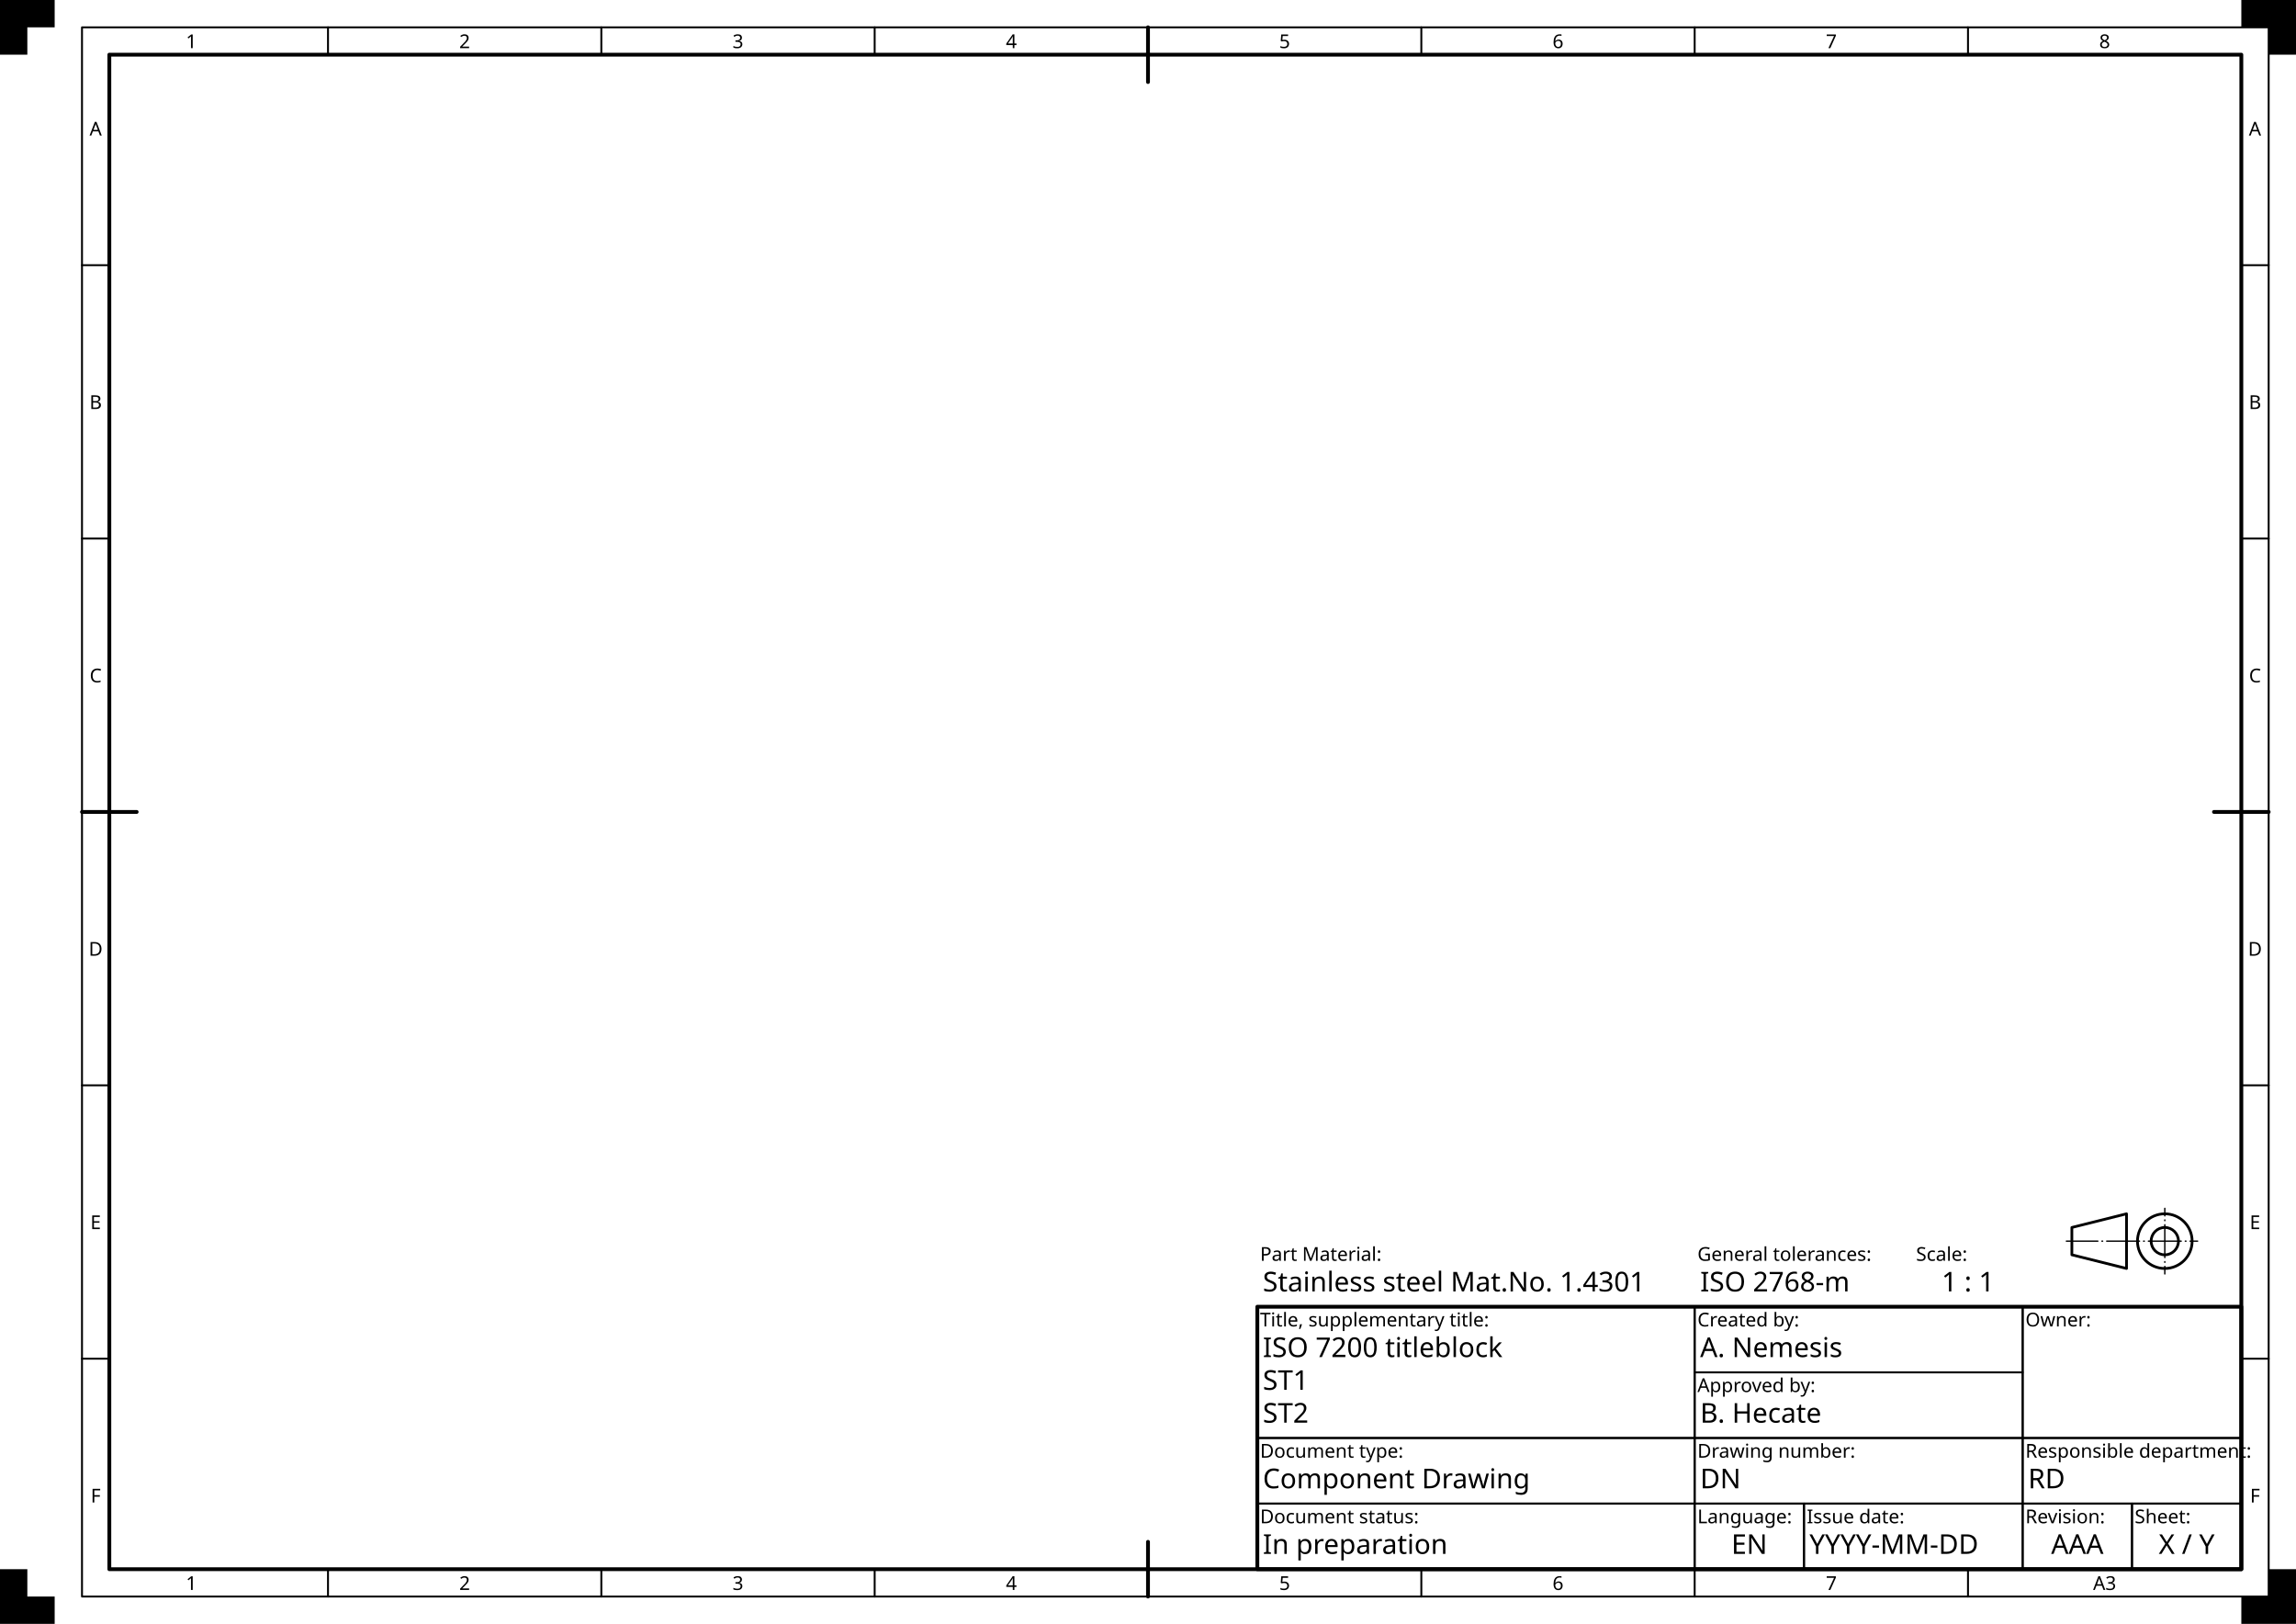
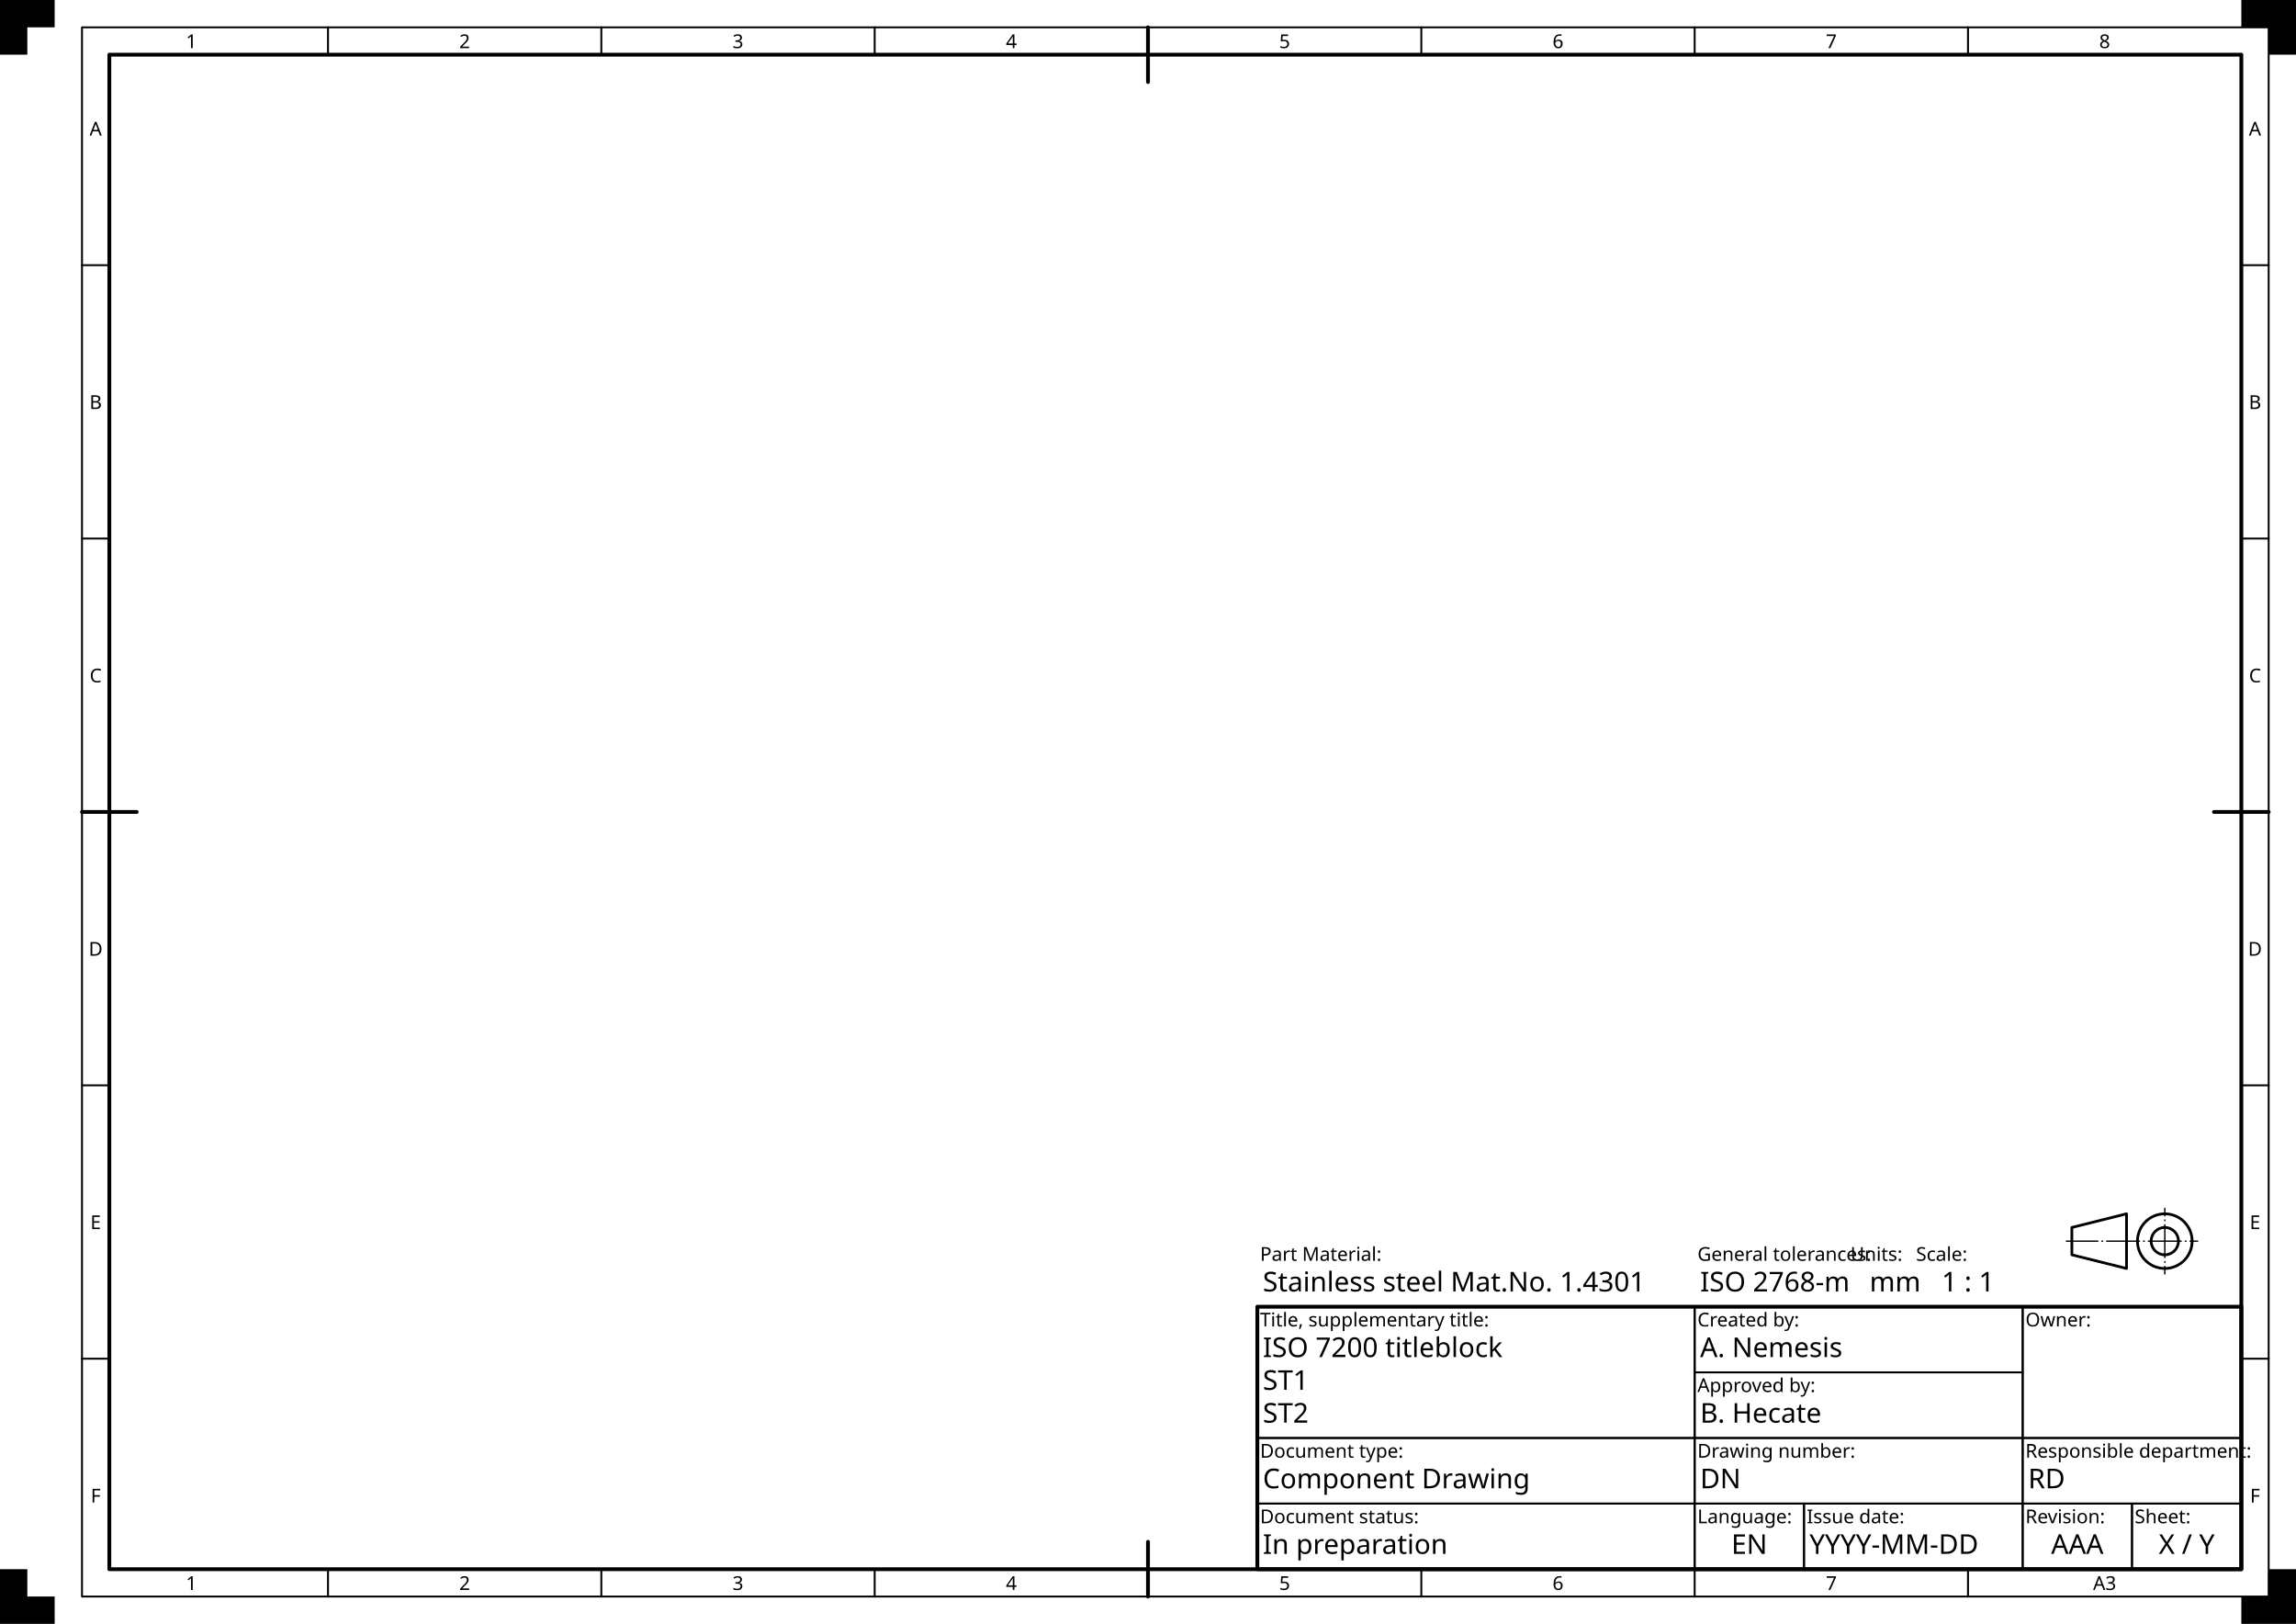
- <svg xmlns="http://www.w3.org/2000/svg" xmlns:ns1="https://www.freecad.org/wiki/index.php?title=Svg_Namespace" width="420mm" height="297mm" viewBox="0 0 420 297" version="1.1" id="svg">
+ <svg xmlns="http://www.w3.org/2000/svg" xmlns:ns1="https://www.freecad.org/wiki/index.php?title=Svg_Namespace" width="420mm" height="297mm" viewBox="0 0 420 297" version="1.1" id="svg" ns1:drawable-x-mm="20" ns1:drawable-y-mm="10" ns1:drawable-width-mm="390" ns1:drawable-height-mm="229" ns1:drawable-clearance-mm="7">
  <rect id="drawing_space_frame" x="20" y="10" width="390" height="277" style="fill:none;stroke:#000000;stroke-width:0.7;stroke-linecap:round;stroke-linejoin:round" />
  <g id="centring_marks" style="fill:none;stroke:#000000;stroke-width:0.7;stroke-linecap:round">
    <path id="top_centering" d="m 210,5 v 10" />
    <path id="right_centering" d="m 415,148.5 h -10" />
    <path id="bottom_centering" d="m 210,292 v -10" />
    <path id="left_centering" d="m 15,148.5 h 10" />
  </g>
  <g id="grid_reference_system">
    <g id="grid_reference_borders" style="fill:none;stroke:#000000;stroke-width:0.35;stroke-linecap:round;stroke-linejoin:round">
      <rect id="grid_reference_border" x="15" y="5" width="400" height="287" />
      <path id="upper_border_1" d="m 60,5 v 5" />
      <path id="upper_border_2" d="m 110,5 v 5" />
      <path id="upper_border_3" d="m 160,5 v 5" />
      <path id="upper_border_5" d="m 260,5 v 5" />
      <path id="upper_border_6" d="m 310,5 v 5" />
      <path id="upper_border_7" d="m 360,5 v 5" />
      <path id="right_border_1" d="m 415,48.5 h -5" />
      <path id="right_border_2" d="m 415,98.5 h -5" />
      <path id="right_border_4" d="m 415,198.5 h -5" />
      <path id="right_border_5" d="m 415,248.5 h -5" />
      <path id="lower_border_1" d="m 60,292 v -5" />
      <path id="lower_border_2" d="m 110,292 v -5" />
      <path id="lower_border_3" d="m 160,292 v -5" />
      <path id="lower_border_5" d="m 260,292 v -5" />
      <path id="lower_border_6" d="m 310,292 v -5" />
      <path id="lower_border_7" d="m 360,292 v -5" />
      <path id="left_border_1" d="m 15,48.5 h 5" />
      <path id="left_border_2" d="m 15,98.5 h 5" />
      <path id="left_border_4" d="m 15,198.5 h 5" />
      <path id="left_border_5" d="m 15,248.5 h 5" />
    </g>
    <g id="grid_reference_markers" style="font-size:3.5px;font-family:osifont;text-align:center;text-anchor:middle;fill:#000000;stroke:none">
      <text id="upper_marker_1" x="35" y="8.8">1</text>
      <text id="upper_marker_2" x="85" y="8.8">2</text>
      <text id="upper_marker_3" x="135" y="8.8">3</text>
      <text id="upper_marker_4" x="185" y="8.8">4</text>
      <text id="upper_marker_5" x="235" y="8.8">5</text>
      <text id="upper_marker_6" x="285" y="8.8">6</text>
      <text id="upper_marker_7" x="335" y="8.8">7</text>
      <text id="upper_marker_8" x="385" y="8.8">8</text>
      <text id="right_marker_1" x="412.5" y="24.8">A</text>
      <text id="right_marker_2" x="412.5" y="74.8">B</text>
      <text id="right_marker_3" x="412.5" y="124.8">C</text>
      <text id="right_marker_4" x="412.5" y="174.8">D</text>
      <text id="right_marker_5" x="412.5" y="224.8">E</text>
      <text id="right_marker_6" x="412.5" y="274.8">F</text>
      <text id="lower_marker_1" x="35" y="290.8">1</text>
      <text id="lower_marker_2" x="85" y="290.8">2</text>
      <text id="lower_marker_3" x="135" y="290.8">3</text>
      <text id="lower_marker_4" x="185" y="290.8">4</text>
      <text id="lower_marker_5" x="235" y="290.8">5</text>
      <text id="lower_marker_6" x="285" y="290.8">6</text>
      <text id="lower_marker_7" x="335" y="290.8">7</text>
      <text id="lower_marker_8" x="385" y="290.8">A3</text>
      <text id="left_marker_1" x="17.5" y="24.8">A</text>
      <text id="left_marker_2" x="17.5" y="74.8">B</text>
      <text id="left_marker_3" x="17.5" y="124.8">C</text>
      <text id="left_marker_4" x="17.5" y="174.8">D</text>
      <text id="left_marker_5" x="17.5" y="224.8">E</text>
      <text id="left_marker_6" x="17.5" y="274.8">F</text>
    </g>
  </g>
  <g id="trimming_marks" style="fill:#000000;stroke:none">&gt;
    <path id="top_left_trimming" d="m 0,0 h 10 v 5 h -5 v 5 h -5 z" />
    <path id="top_right_trimming" d="m 420,0 h -10 v 5 h 5 v 5 h 5 z" />
    <path id="bottom_right_trimming" d="m 420,297 h -10 v -5 h 5 v -5 h 5 z" />
    <path id="bottom_left_trimming" d="m 0,297 h 10 v -5 h -5 v -5 h -5 z" />
  </g>
  <g id="title_block_borders" style="fill:none;stroke:#000000;stroke-width:0.35;stroke-linecap:round;stroke-linejoin:round">
    <rect id="title_block_frame" x="230" y="239" width="180" height="48" style="stroke-width:0.7" />
    <rect id="legal_owner_border" x="370" y="239" width="40" height="24" />
    <rect id="identification_number_border" x="310" y="263" width="60" height="12" />
    <rect id="revision_index_border" x="370" y="275" width="20" height="12" />
    <rect id="date_of_issue_border" x="330" y="275" width="40" height="12" />
    <rect id="sheet_number_border" x="390" y="275" width="20" height="12" />
    <rect id="language_code_border" x="310" y="275" width="20" height="12" />
    <rect id="title_border" x="230" y="239" width="80" height="24" />
    <rect id="responsible_department_border" x="370" y="263" width="40" height="12" />
    <rect id="approval_person_border" x="310" y="251" width="60" height="12" />
    <rect id="creator_border" x="310" y="239" width="60" height="12" />
    <rect id="document_type_border" x="230" y="263" width="80" height="12" />
    <rect id="document_status_border" x="230" y="275" width="80" height="12" />
  </g>
  <g id="title_block_labels" style="font-size:3.5px;font-family:osifont;text-anchor:start;fill:#000000;stroke:none">
    <text id="legal_owner_label" x="370.5" y="242.6">Owner:</text>
    <text id="identification_number_label" x="310.5" y="266.6">Drawing number:</text>
    <text id="revision_index_label" x="370.5" y="278.6">Revision:</text>
    <text id="date_of_issue_label" x="330.5" y="278.6">Issue date:</text>
    <text id="sheet_number_label" x="390.5" y="278.6">Sheet:</text>
    <text id="language_code_label" x="310.5" y="278.6">Language:</text>
    <text id="title_label" x="230.5" y="242.6">Title, supplementary title:</text>
    <text id="responsible_department_label" x="370.5" y="266.6">Responsible department:</text>
    <text id="approval_person_label" x="310.5" y="254.6">Approved by:</text>
    <text id="creator_label" x="310.5" y="242.6">Created by:</text>
    <text id="document_type label" x="230.5" y="266.6">Document type:</text>
    <text id="document_status_label" x="230.5" y="278.6">Document status:</text>
    <text id="sheet_scale_label" x="350.5" y="230.6">Scale:</text>
    <text id="general_tolerances_label" x="310.5" y="230.6">General tolerances:</text>
+     <text id="unit_system_label" x="338.5" y="230.6">Units:</text>
    <text id="part_material_label" x="230.5" y="230.6">Part Material:</text>
  </g>
  <g id="title_block_data_fields" style="font-size:5px;font-family:osifont;text-anchor:start;fill:#000000;stroke:none">
    <text id="legal_owner_1_data_field" x="390" y="248.1" ns1:editable="legal_owner_1" ns1:autofill="organization" style="font-size:3.5px;text-align:center;text-anchor:middle">
      <tspan />
    </text>
    <text id="legal_owner_2_data_field" x="390" y="252.1" ns1:editable="legal_owner_2" style="font-size:3.5px;text-align:center;text-anchor:middle">
      <tspan />
    </text>
    <text id="legal_owner_3_data_field" x="390" y="256.1" ns1:editable="legal_owner_3" style="font-size:3.5px;text-align:center;text-anchor:middle">
      <tspan />
    </text>
    <text id="legal_owner_4_data_field" x="390" y="260.1" ns1:editable="legal_owner_4" style="font-size:3.5px;text-align:center;text-anchor:middle">
      <tspan />
    </text>
    <text id="identification_number_data_field" x="311" y="272.2" ns1:editable="drawing_number">
      <tspan>DN</tspan>
    </text>
    <text id="revision_index_data_field" x="380" y="284.2" ns1:editable="revision_index" style="text-align:center;text-anchor:middle">
      <tspan>AAA</tspan>
    </text>
    <text id="date_of_issue_data_field" x="331" y="284.2" ns1:editable="date_of_issue" ns1:autofill="date">
      <tspan>YYYY-MM-DD</tspan>
    </text>
    <text id="sheet_number_data_field" x="400" y="284.2" ns1:editable="sheet_number" ns1:autofill="sheet" style="text-align:center;text-anchor:middle">
      <tspan>X / Y</tspan>
    </text>
    <text id="language_data_field" x="320" y="284.2" ns1:editable="language_code" style="text-align:center;text-anchor:middle">
      <tspan>EN</tspan>
    </text>
    <text id="title_data_field" x="231" y="248.2" ns1:editable="title" ns1:autofill="title">
      <tspan>ISO 7200 titleblock</tspan>
    </text>
    <text id="supplementary_title_1_data_field" x="231" y="254.2" ns1:editable="supplementary_title_1">
      <tspan>ST1</tspan>
    </text>
    <text id="supplementary_title_2_data_field" x="231" y="260.2" ns1:editable="supplementary_title_2">
      <tspan>ST2</tspan>
    </text>
    <text id="responsible_department_data_field" x="371" y="272.2" ns1:editable="responsible_department">
      <tspan>RD</tspan>
    </text>
    <text id="approval_person_data_field" x="311" y="260.2" ns1:editable="approval_person">
      <tspan>B. Hecate</tspan>
    </text>
    <text id="creator_data_field" x="311" y="248.2" ns1:editable="creator" ns1:autofill="author">
      <tspan>A. Nemesis</tspan>
    </text>
    <text id="document_type_data_field" x="231" y="272.2" ns1:editable="document_type">
      <tspan>Component Drawing</tspan>
    </text>
    <text id="document_status_data_field" x="231" y="284.2" ns1:editable="document_status">
      <tspan>In preparation</tspan>
    </text>
    <text id="sheet_scale_data_field" x="360" y="236.2" ns1:editable="scale" ns1:autofill="scale" style="text-align:center;text-anchor:middle">
      <tspan>1 : 1</tspan>
    </text>
    <text id="general_tolerances_data_field" x="311" y="236.2" ns1:editable="general_tolerances">
      <tspan>ISO 2768-m</tspan>
    </text>
+     <text id="unit_system_data_field" x="342" y="236.2" ns1:editable="unit_system" ns1:autofill="units">
+       <tspan>mm</tspan>
+     </text>
    <text id="part_material_data_field" x="231" y="236.2" ns1:editable="part_material">
      <tspan>Stainless steel Mat.No. 1.4301</tspan>
    </text>
  </g>
  <g id="extras_outlines" style="fill:none;stroke:#000000;stroke-width:0.5;stroke-linecap:round;stroke-linejoin:round">
    <path id="first_angle_trapezoid" d="m 389,222 -10,2.5 v 5 l 10,2.5 z" />
    <circle id="first_angle_inner circle" cx="396" cy="227" r="2.5" />
    <circle id="first_angle_outer circle" cx="396" cy="227" r="5" />
  </g>
  <g id="extras_centre_lines" style="fill:none;stroke:#000000;stroke-width:0.25;stroke-linecap:round;stroke-linejoin:round;stroke-dasharray:6, 0.75, 0.125, 0.75">
    <path id="first_angle_horizontal" d="m 378,227 h 24" style="stroke-dashoffset:0.25" />
    <path id="first_angle_vertical" d="m 396,233 v -12" style="stroke-dashoffset:4.625" />
  </g>
</svg>
